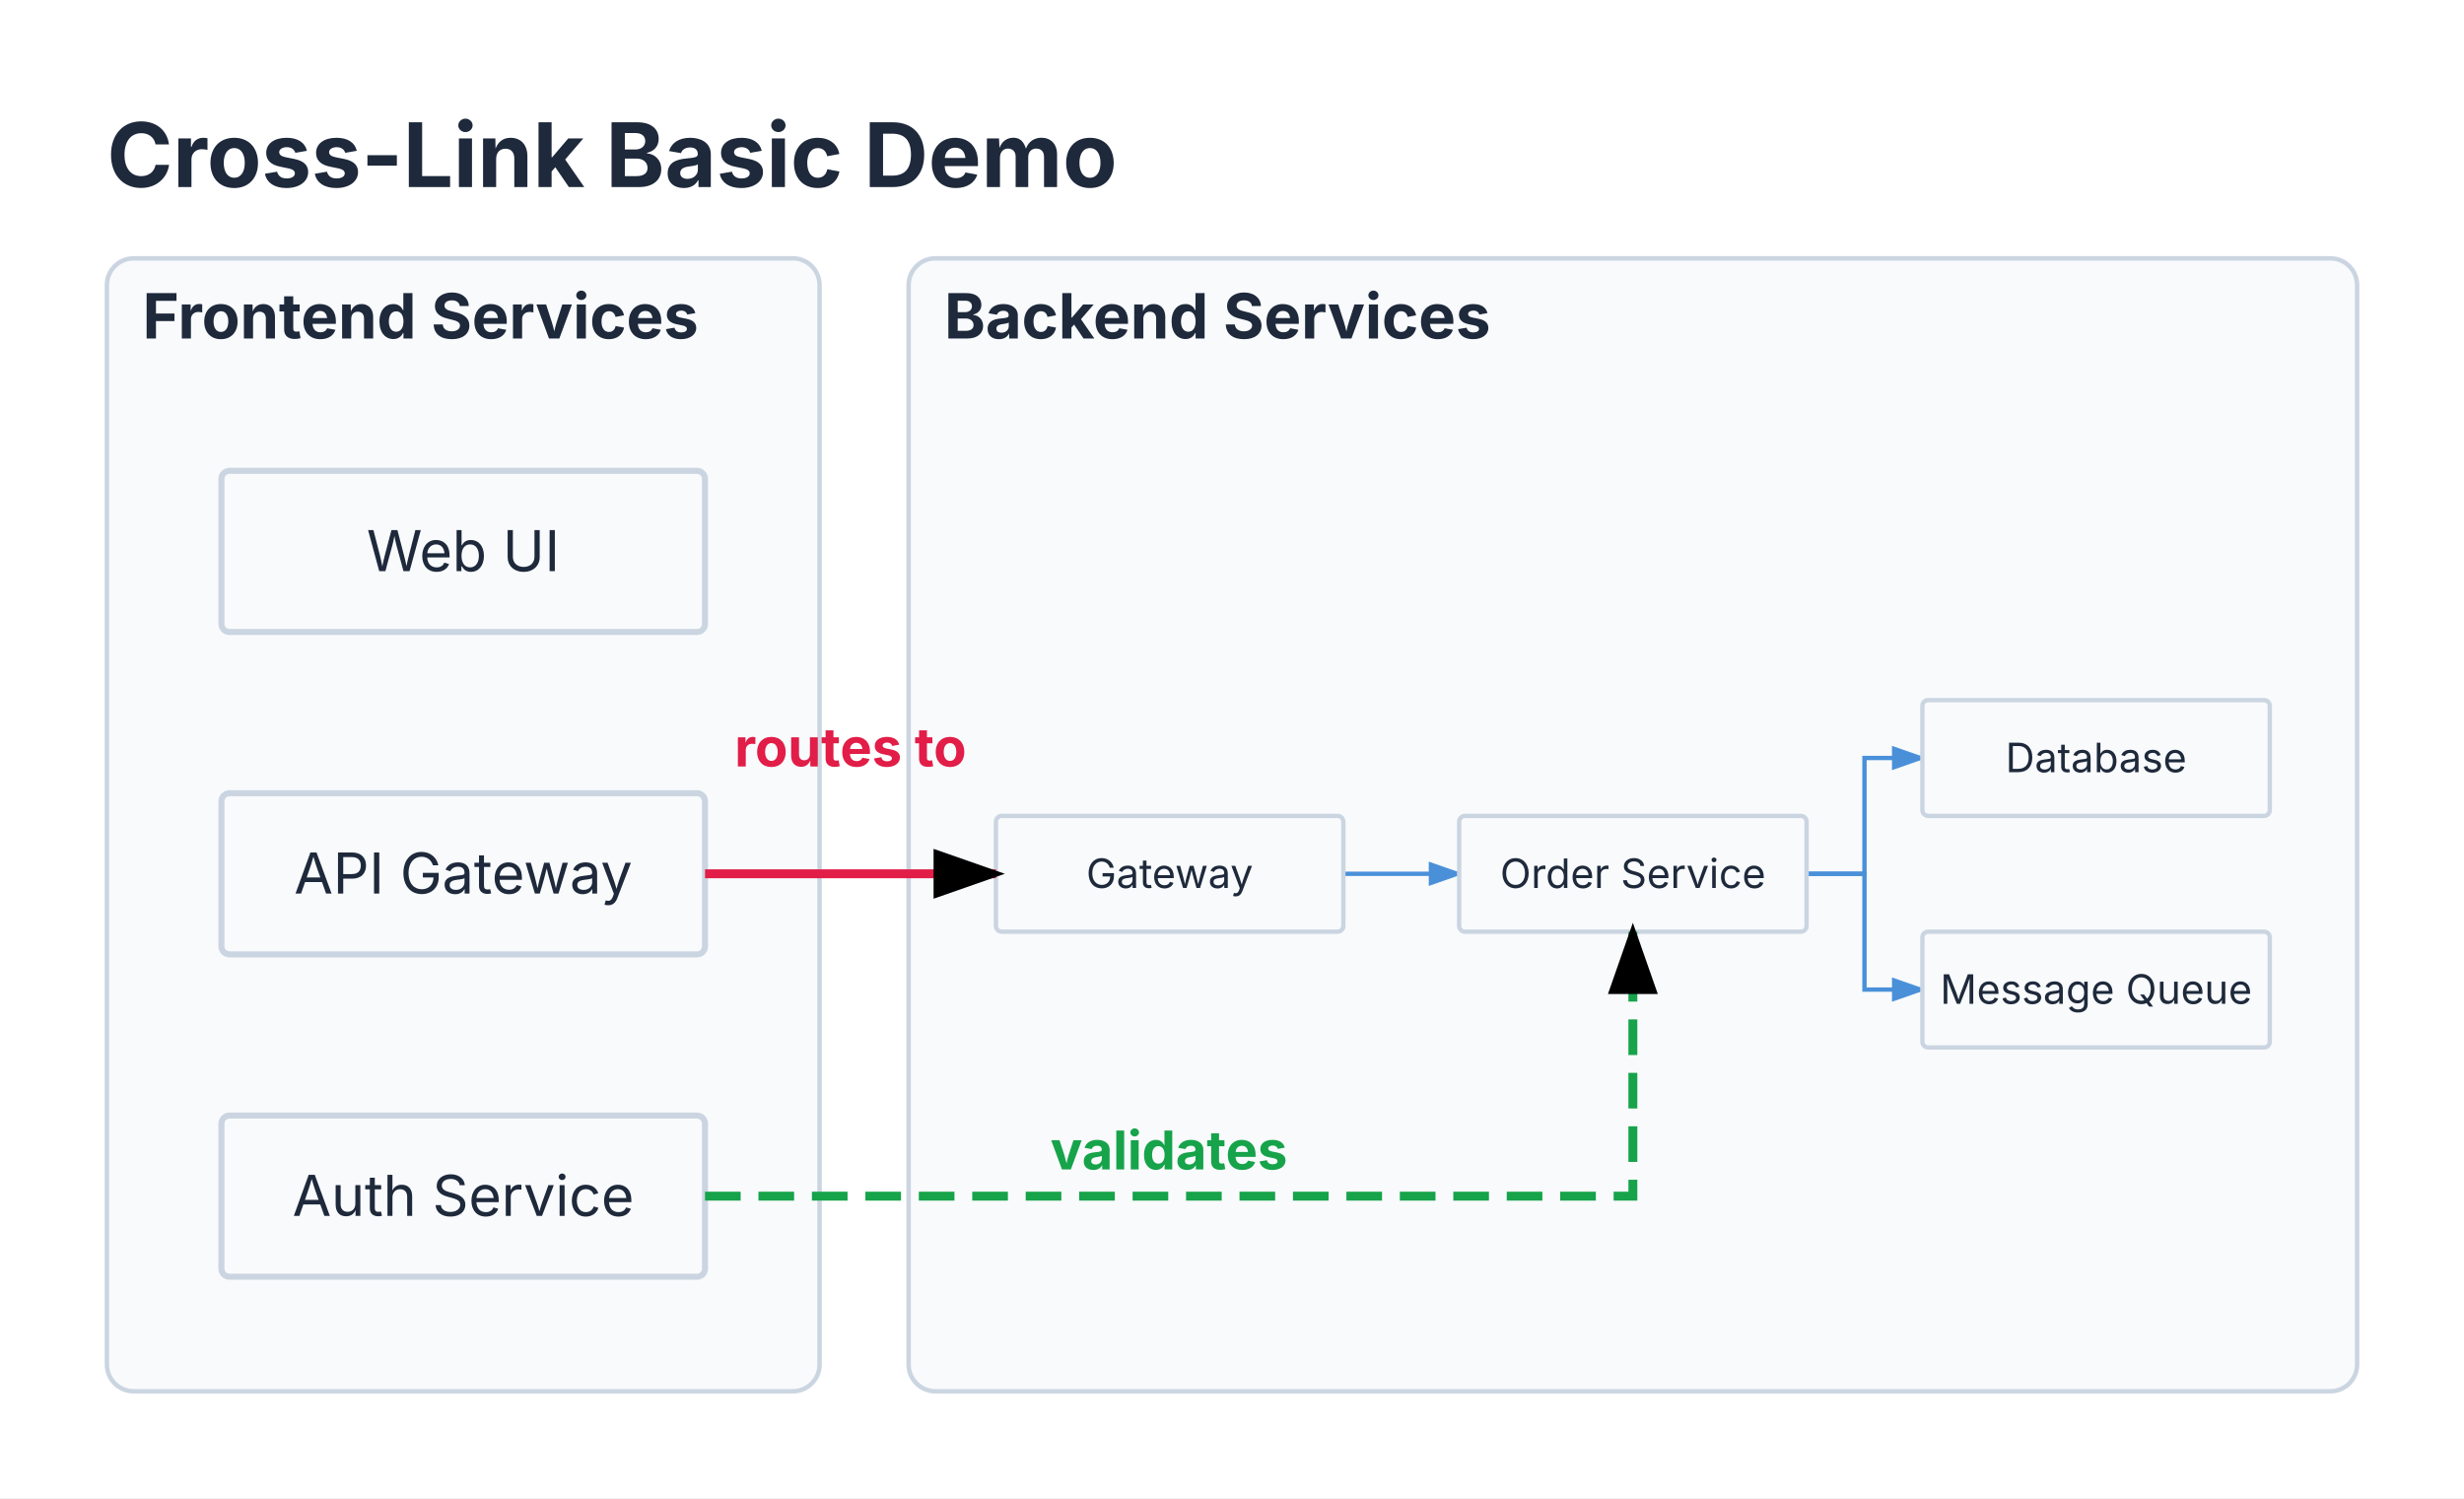
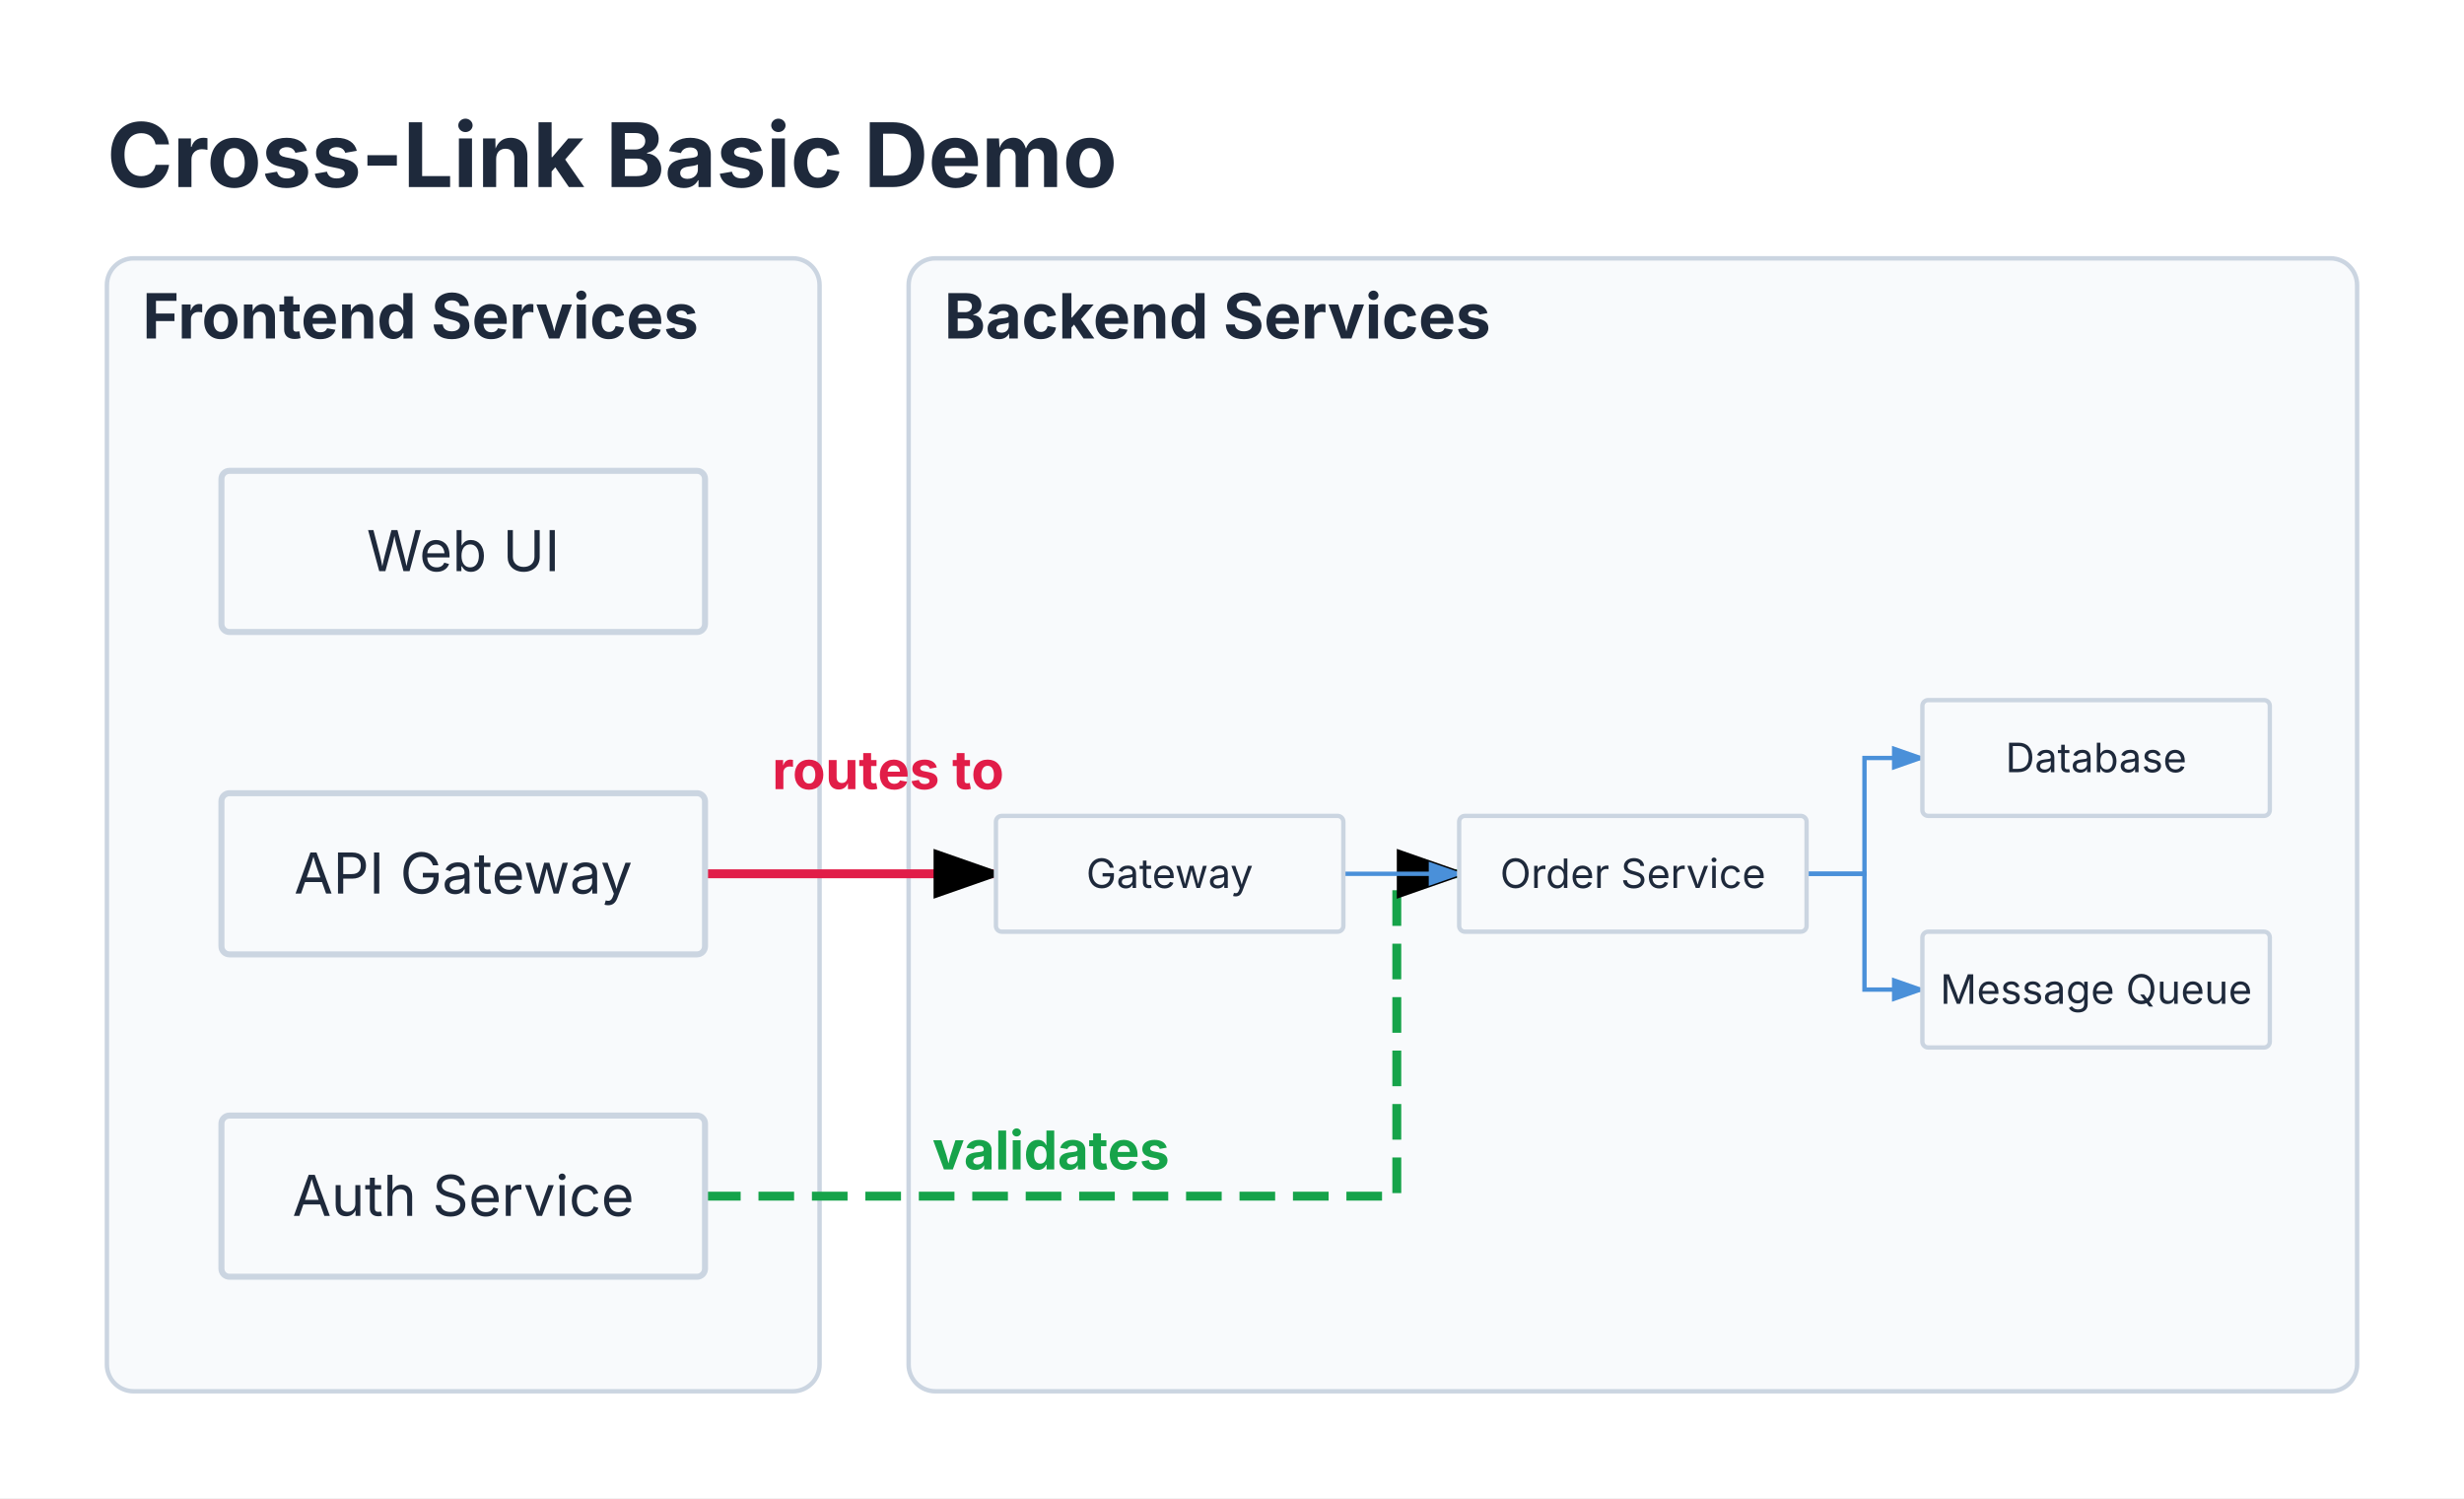
<svg xmlns="http://www.w3.org/2000/svg" viewBox="0 0 553.2 336.381" width="553.2" height="336.381">
  <defs>
    <marker id="triton-arrow" markerWidth="8" markerHeight="5.6" refX="7" refY="2.8" orient="auto">
      <polygon points="0 0, 8 2.8, 0 5.6" fill="#4A90D9" />
    </marker>
    <marker id="triton-crosslink-arrow" markerWidth="8" markerHeight="5.6" refX="7" refY="2.8" orient="auto">
      <polygon points="0 0, 8 2.8, 0 5.6" fill="currentColor" />
    </marker>
  </defs>
  <rect width="100%" height="100%" fill="#FFFFFF" />
  <text x="24" y="42" font-size="20" font-family="Inter, system-ui, -apple-system, sans-serif" fill="#1E293B" font-weight="bold">Cross-Link Basic Demo</text>
  <rect x="24" y="58" width="160" height="254.381" fill="#F8FAFC" stroke="#CBD5E1" stroke-width="1" rx="6" />
+   <rect x="204" y="58" width="325.2" height="254.381" fill="#F8FAFC" stroke="#CBD5E1" stroke-width="1" rx="6" />
+   <path d="M 158.286 196.19 L 223.6 196.19" stroke="#E11D48" stroke-width="2" fill="none" marker-end="url(#triton-crosslink-arrow)" />
+   <path d="M 158.286 268.571 L 313.6 268.571 L 313.6 196.19 L 327.6 196.19" stroke="#16A34A" stroke-width="2" fill="none" stroke-dasharray="8 4" marker-end="url(#triton-crosslink-arrow)" />
  <text x="32" y="76" font-size="14" font-family="Inter, system-ui, -apple-system, sans-serif" fill="#1E293B" font-weight="bold">Frontend Services</text>
  <g transform="translate(28, 84) scale(0.9047619)">
    <g id="ui">
      <rect x="24" y="24" width="120" height="40" fill="#F8FAFC" stroke="#CBD5E1" stroke-width="1.5" rx="2" />
      <text x="84" y="48.9" font-size="14" font-family="Inter, system-ui, -apple-system, sans-serif" fill="#1E293B" text-anchor="middle">Web UI</text>
    </g>
    <g id="gateway">
      <rect x="24" y="104" width="120" height="40" fill="#F8FAFC" stroke="#CBD5E1" stroke-width="1.5" rx="2" />
      <text x="84" y="128.9" font-size="14" font-family="Inter, system-ui, -apple-system, sans-serif" fill="#1E293B" text-anchor="middle">API Gateway</text>
    </g>
    <g id="auth">
      <rect x="24" y="184" width="120" height="40" fill="#F8FAFC" stroke="#CBD5E1" stroke-width="1.5" rx="2" />
      <text x="84" y="208.9" font-size="14" font-family="Inter, system-ui, -apple-system, sans-serif" fill="#1E293B" text-anchor="middle">Auth Service</text>
    </g>
  </g>
-   <rect x="204" y="58" width="325.2" height="254.381" fill="#F8FAFC" stroke="#CBD5E1" stroke-width="1" rx="6" />
  <text x="212" y="76" font-size="14" font-family="Inter, system-ui, -apple-system, sans-serif" fill="#1E293B" font-weight="bold">Backend Services</text>
  <g transform="translate(208, 141.5905) scale(0.65)">
    <path d="M 144 84 L 184 84" stroke="#4A90D9" stroke-width="1.5" fill="none" marker-end="url(#triton-arrow)" />
    <path d="M 304 84 L 324 84 L 324 44 L 344 44" stroke="#4A90D9" stroke-width="1.5" fill="none" marker-end="url(#triton-arrow)" />
    <path d="M 304 84 L 324 84 L 324 124 L 344 124" stroke="#4A90D9" stroke-width="1.5" fill="none" marker-end="url(#triton-arrow)" />
    <g id="gateway">
      <rect x="24" y="64" width="120" height="40" fill="#F8FAFC" stroke="#CBD5E1" stroke-width="1.5" rx="2" />
      <text x="84" y="88.9" font-size="14" font-family="Inter, system-ui, -apple-system, sans-serif" fill="#1E293B" text-anchor="middle">Gateway</text>
    </g>
    <g id="orders">
      <rect x="184" y="64" width="120" height="40" fill="#F8FAFC" stroke="#CBD5E1" stroke-width="1.5" rx="2" />
      <text x="244" y="88.9" font-size="14" font-family="Inter, system-ui, -apple-system, sans-serif" fill="#1E293B" text-anchor="middle">Order Service</text>
    </g>
    <g id="db">
      <rect x="344" y="24" width="120" height="40" fill="#F8FAFC" stroke="#CBD5E1" stroke-width="1.5" rx="2" />
      <text x="404" y="48.9" font-size="14" font-family="Inter, system-ui, -apple-system, sans-serif" fill="#1E293B" text-anchor="middle">Database</text>
    </g>
    <g id="queue">
      <rect x="344" y="104" width="120" height="40" fill="#F8FAFC" stroke="#CBD5E1" stroke-width="1.5" rx="2" />
      <text x="404" y="128.9" font-size="14" font-family="Inter, system-ui, -apple-system, sans-serif" fill="#1E293B" text-anchor="middle">Message Queue</text>
    </g>
  </g>
-   <path d="M 158.286 196.19 L 223.6 196.19" stroke="#E11D48" stroke-width="2" fill="none" marker-end="url(#triton-crosslink-arrow)" />
-   <path d="M 158.286 268.571 L 366.6 268.571 L 366.6 209.19" stroke="#16A34A" stroke-width="2" fill="none" stroke-dasharray="8 4" marker-end="url(#triton-crosslink-arrow)" />
-   <text x="190.943" y="172.095" font-size="12" font-family="Inter, system-ui, -apple-system, sans-serif" fill="#E11D48" text-anchor="middle" font-weight="bold">routes to</text>
-   <text x="262.443" y="262.571" font-size="12" font-family="Inter, system-ui, -apple-system, sans-serif" fill="#16A34A" text-anchor="middle" font-weight="bold">validates</text>
+   <text x="199.386" y="177.19" font-size="12" font-family="Inter, system-ui, -apple-system, sans-serif" fill="#E11D48" text-anchor="middle" font-weight="bold">routes to</text>
+   <text x="235.943" y="262.571" font-size="12" font-family="Inter, system-ui, -apple-system, sans-serif" fill="#16A34A" text-anchor="middle" font-weight="bold">validates</text>
</svg>
